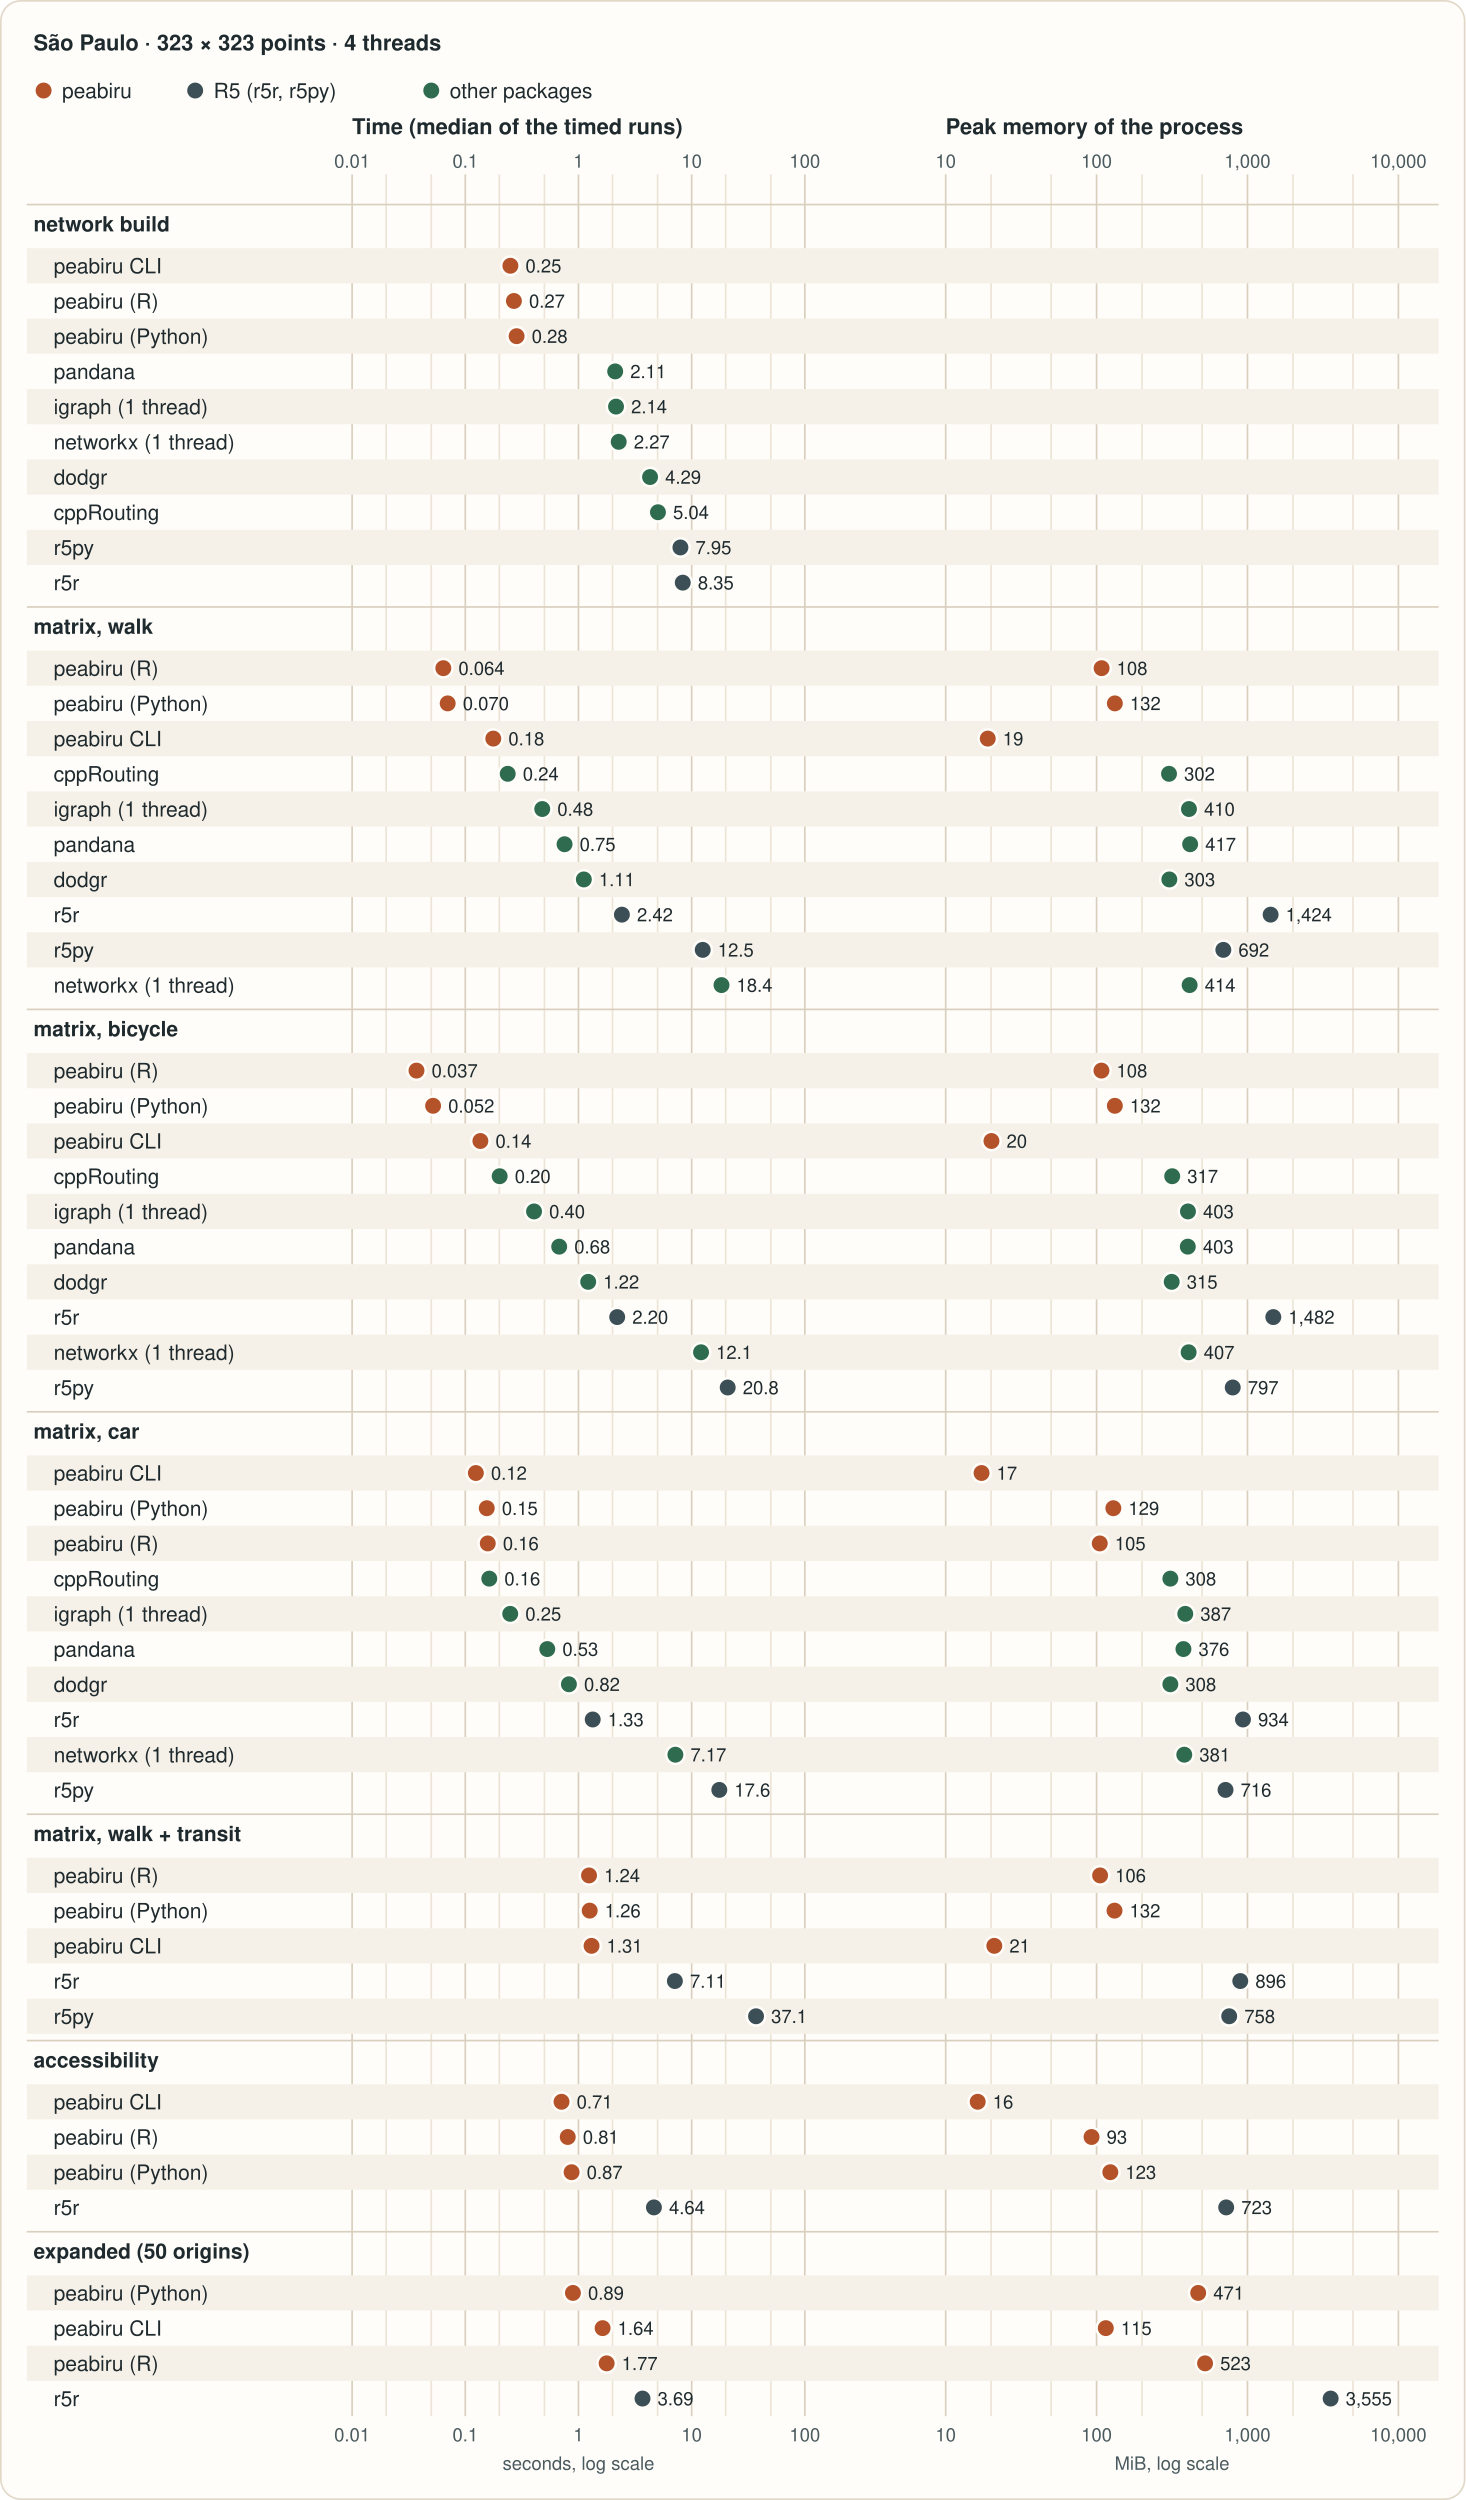
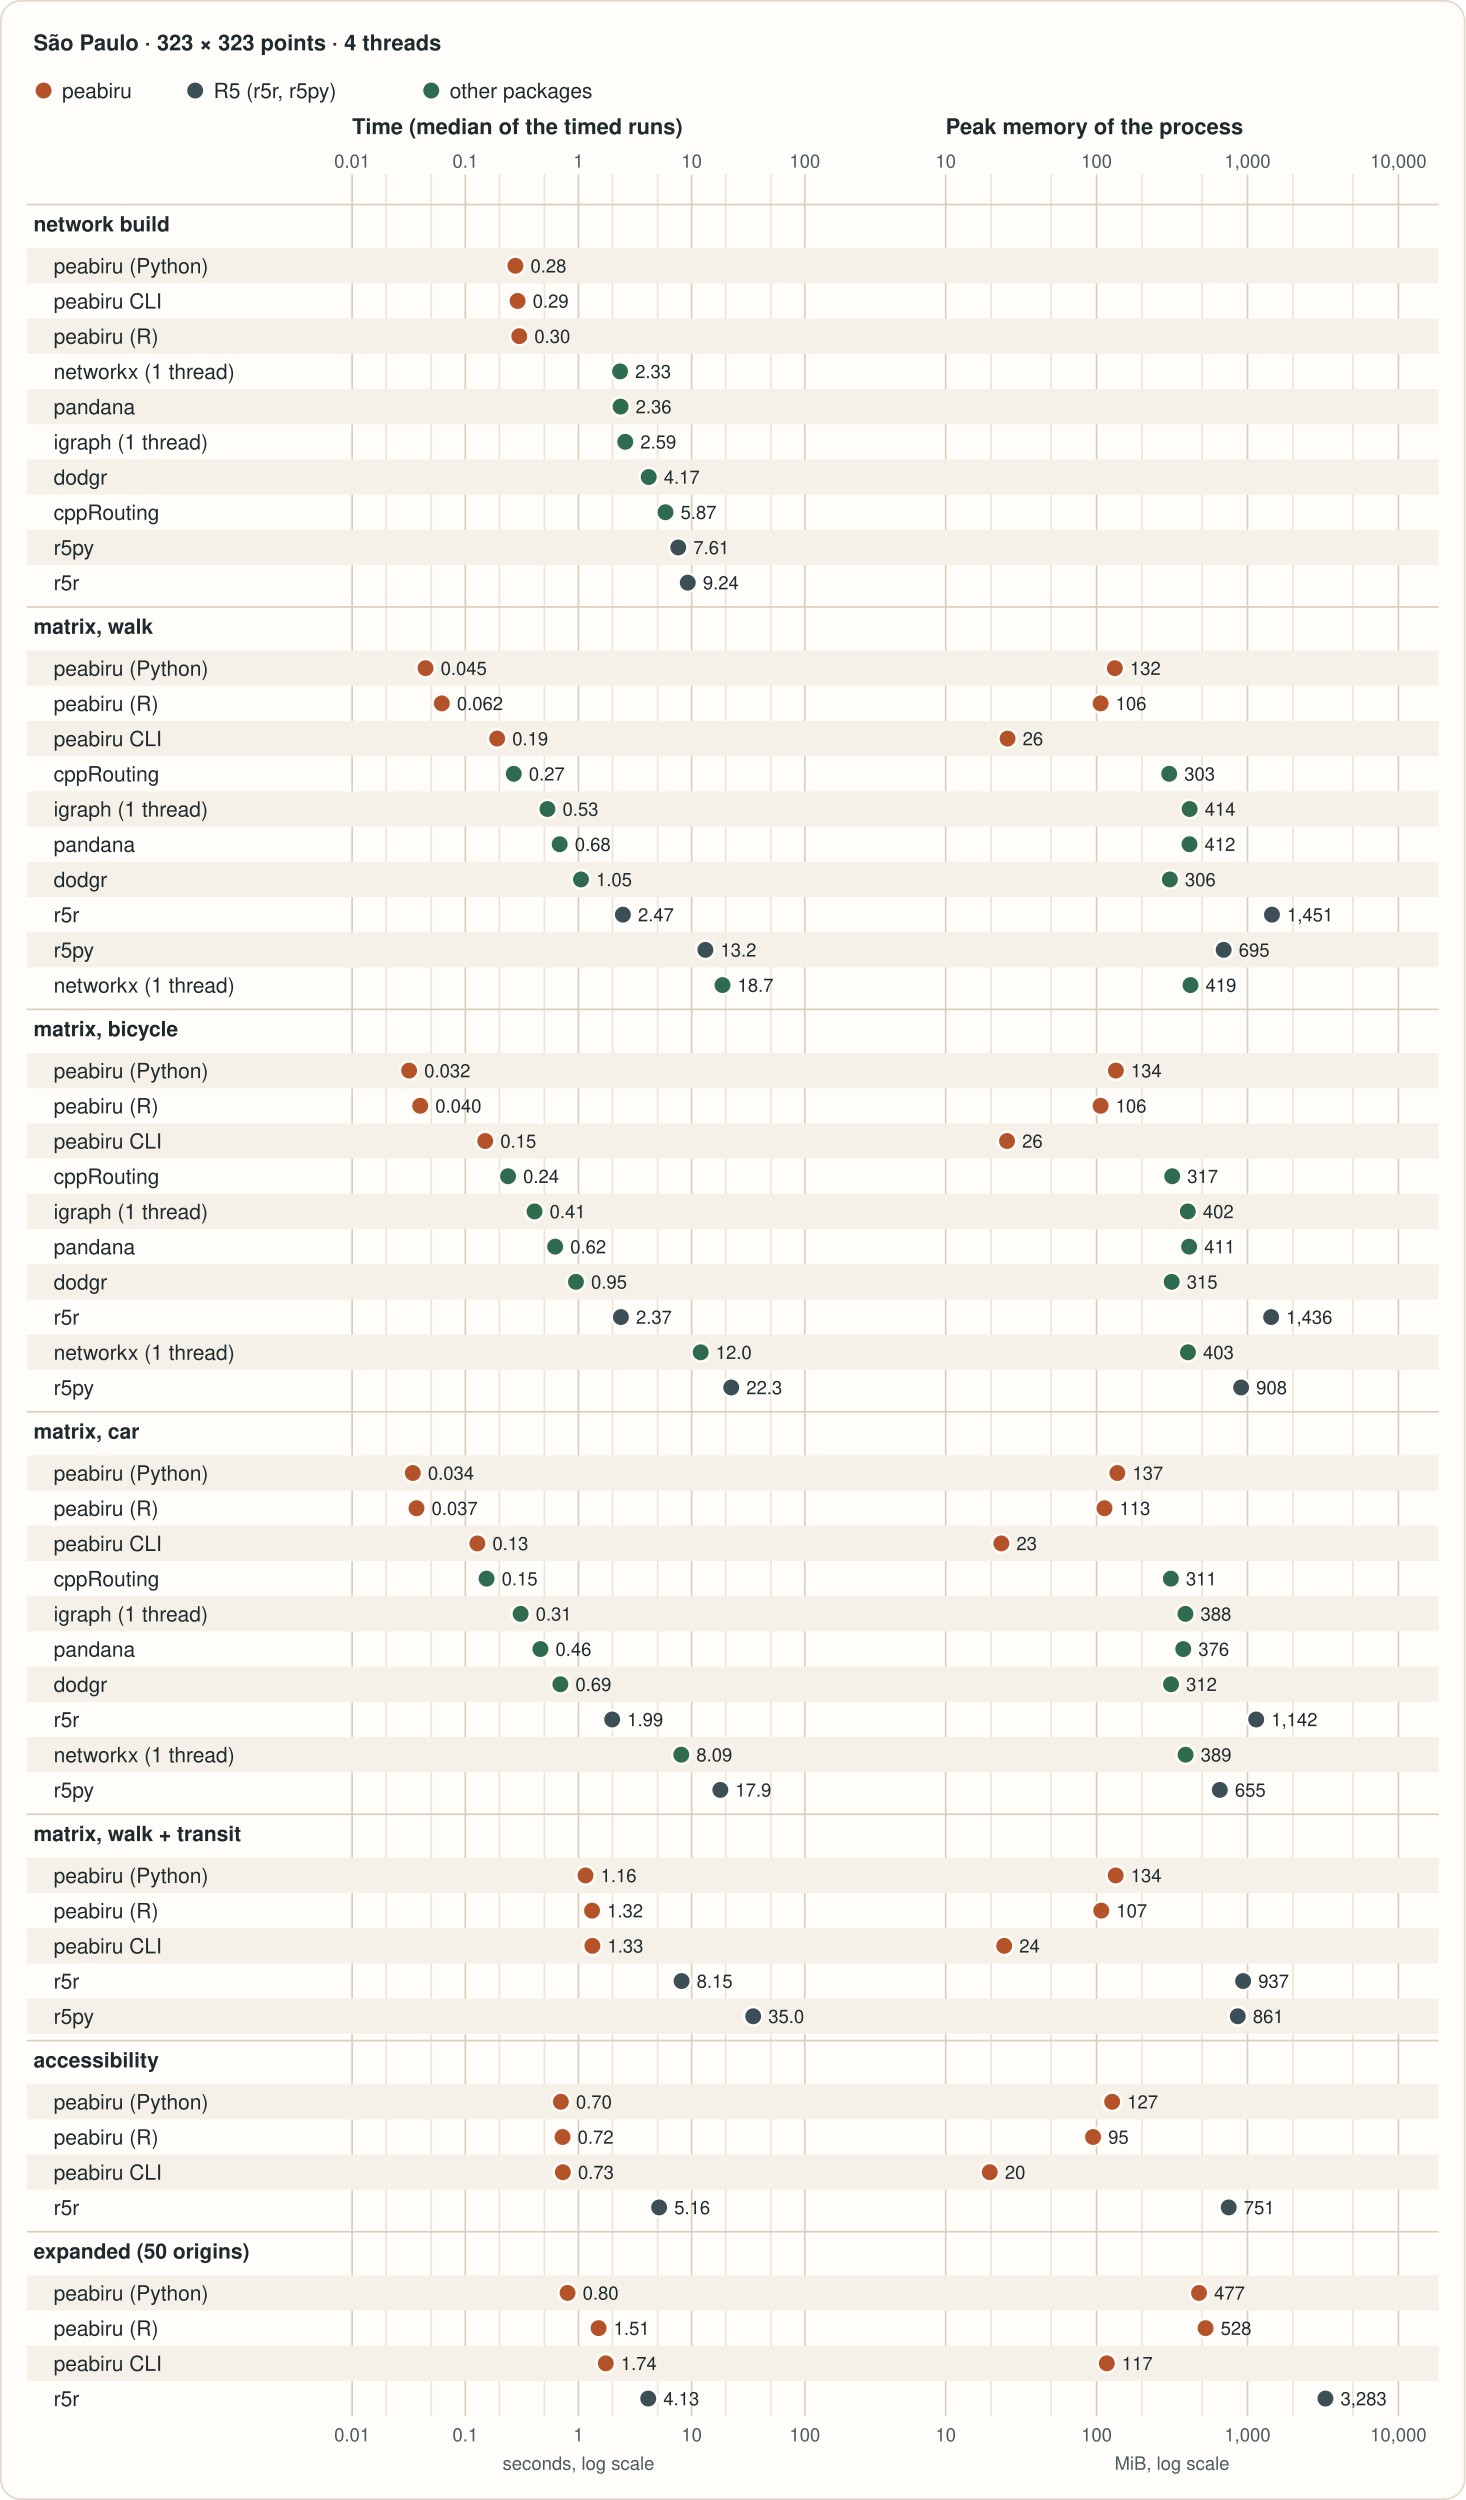
<svg xmlns="http://www.w3.org/2000/svg" viewBox="0 0 874 1491" width="874" height="1491" role="img" aria-labelledby="title desc">
  <style>
    .panel { fill: #fffdf9; stroke: #e1d8c8; }
    .t { font-family: 'Helvetica Neue', Helvetica, Arial, sans-serif; font-size: 13px; fill: #1f2a2e; }
    .s { font-size: 12.5px; }
    .xs { font-size: 11px; fill: #4a5a5f; }
    .v { fill: #1f2a2e; font-variant-numeric: tabular-nums; }
    .h { font-weight: 700; }
    .band { fill: #f6f1e8; }
    .sep { stroke: #d9cfbe; stroke-width: 1; }
    .grid { stroke: #d9cfbe; stroke-width: 1; }
    .grid2 { stroke: #ece4d6; stroke-width: 1; }
    circle { stroke: #fffdf9; stroke-width: 1.5; }
    .f-peabiru { fill: #b4532a; }
    .f-r5 { fill: #3d4f56; }
    .f-other { fill: #2f6b4f; }
    @media (prefers-color-scheme: dark) {
      .panel { fill: #1d2427; stroke: #34403f; }
      .t { fill: #ece6da; }
      .xs { fill: #a9b4b6; }
      .v { fill: #ece6da; }
      .band { fill: #222a2d; }
      .sep, .grid { stroke: #3e4a4c; }
      .grid2 { stroke: #2c3538; }
      circle { stroke: #1d2427; }
      .f-peabiru { fill: #e98a5c; }
      .f-r5 { fill: #c6d0d2; }
      .f-other { fill: #6fbf95; }
    }
  </style>
  <rect class="panel" x="0.5" y="0.5" width="873" height="1490" rx="12" />
  <text class="t h" x="20" y="30">São Paulo · 323 × 323 points · 4 threads</text>
  <circle class="f-peabiru" cx="26" cy="54" r="5.5" />
  <text class="t s" x="37" y="58.5">peabiru</text>
  <circle class="f-r5" cx="116.4" cy="54" r="5.5" />
  <text class="t s" x="127.4" y="58.5">R5 (r5r, r5py)</text>
  <circle class="f-other" cx="257.2" cy="54" r="5.5" />
  <text class="t s" x="268.2" y="58.5">other packages</text>
  <text class="t h" x="210" y="80">Time (median of the timed runs)</text>
  <line class="grid" x1="210.0" y1="104" x2="210.0" y2="1441" />
  <text class="t xs" x="210.0" y="100" text-anchor="middle">0.01</text>
  <text class="t xs" x="210.0" y="1456" text-anchor="middle">0.01</text>
  <line class="grid2" x1="230.3" y1="104" x2="230.3" y2="1441" />
  <line class="grid2" x1="257.2" y1="104" x2="257.2" y2="1441" />
  <line class="grid" x1="277.5" y1="104" x2="277.5" y2="1441" />
  <text class="t xs" x="277.5" y="100" text-anchor="middle">0.1</text>
  <text class="t xs" x="277.5" y="1456" text-anchor="middle">0.1</text>
  <line class="grid2" x1="297.8" y1="104" x2="297.8" y2="1441" />
  <line class="grid2" x1="324.7" y1="104" x2="324.7" y2="1441" />
  <line class="grid" x1="345.0" y1="104" x2="345.0" y2="1441" />
  <text class="t xs" x="345.0" y="100" text-anchor="middle">1</text>
  <text class="t xs" x="345.0" y="1456" text-anchor="middle">1</text>
  <line class="grid2" x1="365.3" y1="104" x2="365.3" y2="1441" />
  <line class="grid2" x1="392.2" y1="104" x2="392.2" y2="1441" />
  <line class="grid" x1="412.5" y1="104" x2="412.5" y2="1441" />
  <text class="t xs" x="412.5" y="100" text-anchor="middle">10</text>
  <text class="t xs" x="412.5" y="1456" text-anchor="middle">10</text>
  <line class="grid2" x1="432.8" y1="104" x2="432.8" y2="1441" />
  <line class="grid2" x1="459.7" y1="104" x2="459.7" y2="1441" />
  <line class="grid" x1="480.0" y1="104" x2="480.0" y2="1441" />
  <text class="t xs" x="480.0" y="100" text-anchor="middle">100</text>
  <text class="t xs" x="480.0" y="1456" text-anchor="middle">100</text>
  <text class="t xs" x="345.0" y="1473" text-anchor="middle">seconds, log scale</text>
  <text class="t h" x="564" y="80">Peak memory of the process</text>
  <line class="grid" x1="564.0" y1="104" x2="564.0" y2="1441" />
  <text class="t xs" x="564.0" y="100" text-anchor="middle">10</text>
  <text class="t xs" x="564.0" y="1456" text-anchor="middle">10</text>
  <line class="grid2" x1="591.1" y1="104" x2="591.1" y2="1441" />
  <line class="grid2" x1="626.9" y1="104" x2="626.9" y2="1441" />
  <line class="grid" x1="654.0" y1="104" x2="654.0" y2="1441" />
  <text class="t xs" x="654.0" y="100" text-anchor="middle">100</text>
  <text class="t xs" x="654.0" y="1456" text-anchor="middle">100</text>
  <line class="grid2" x1="681.1" y1="104" x2="681.1" y2="1441" />
  <line class="grid2" x1="716.9" y1="104" x2="716.9" y2="1441" />
  <line class="grid" x1="744.0" y1="104" x2="744.0" y2="1441" />
  <text class="t xs" x="744.0" y="100" text-anchor="middle">1,000</text>
  <text class="t xs" x="744.0" y="1456" text-anchor="middle">1,000</text>
  <line class="grid2" x1="771.1" y1="104" x2="771.1" y2="1441" />
  <line class="grid2" x1="806.9" y1="104" x2="806.9" y2="1441" />
  <line class="grid" x1="834.0" y1="104" x2="834.0" y2="1441" />
  <text class="t xs" x="834.0" y="100" text-anchor="middle">10,000</text>
  <text class="t xs" x="834.0" y="1456" text-anchor="middle">10,000</text>
  <text class="t xs" x="699.0" y="1473" text-anchor="middle">MiB, log scale</text>
  <text class="t h s" x="20" y="138">network build</text>
  <line class="sep" x1="16" y1="122" x2="858" y2="122" />
  <rect class="band" x="16" y="148" width="842" height="21" />
-   <text class="t s" x="32" y="163.0">peabiru CLI</text>
-   <circle class="f-peabiru" cx="304.4" cy="158.5" r="5.5" />
-   <text class="t xs v" x="313.4" y="162.5" text-anchor="start">0.25</text>
-   <text class="t s" x="32" y="184.0">peabiru (R)</text>
-   <circle class="f-peabiru" cx="306.5" cy="179.5" r="5.5" />
-   <text class="t xs v" x="315.5" y="183.5" text-anchor="start">0.27</text>
+   <text class="t s" x="32" y="163.0">peabiru (Python)</text>
+   <circle class="f-peabiru" cx="307.4" cy="158.5" r="5.5" />
+   <text class="t xs v" x="316.4" y="162.5" text-anchor="start">0.28</text>
+   <text class="t s" x="32" y="184.0">peabiru CLI</text>
+   <circle class="f-peabiru" cx="308.7" cy="179.5" r="5.5" />
+   <text class="t xs v" x="317.7" y="183.5" text-anchor="start">0.29</text>
  <rect class="band" x="16" y="190" width="842" height="21" />
-   <text class="t s" x="32" y="205.0">peabiru (Python)</text>
-   <circle class="f-peabiru" cx="308.1" cy="200.5" r="5.5" />
-   <text class="t xs v" x="317.1" y="204.5" text-anchor="start">0.28</text>
-   <text class="t s" x="32" y="226.0">pandana</text>
-   <circle class="f-other" cx="366.9" cy="221.5" r="5.5" />
-   <text class="t xs v" x="375.9" y="225.5" text-anchor="start">2.11</text>
+   <text class="t s" x="32" y="205.0">peabiru (R)</text>
+   <circle class="f-peabiru" cx="309.7" cy="200.5" r="5.5" />
+   <text class="t xs v" x="318.7" y="204.5" text-anchor="start">0.30</text>
+   <text class="t s" x="32" y="226.0">networkx (1 thread)</text>
+   <circle class="f-other" cx="369.8" cy="221.5" r="5.5" />
+   <text class="t xs v" x="378.8" y="225.5" text-anchor="start">2.33</text>
  <rect class="band" x="16" y="232" width="842" height="21" />
-   <text class="t s" x="32" y="247.0">igraph (1 thread)</text>
-   <circle class="f-other" cx="367.4" cy="242.5" r="5.5" />
-   <text class="t xs v" x="376.4" y="246.5" text-anchor="start">2.14</text>
-   <text class="t s" x="32" y="268.0">networkx (1 thread)</text>
-   <circle class="f-other" cx="369.0" cy="263.5" r="5.5" />
-   <text class="t xs v" x="378.0" y="267.5" text-anchor="start">2.27</text>
+   <text class="t s" x="32" y="247.0">pandana</text>
+   <circle class="f-other" cx="370.1" cy="242.5" r="5.5" />
+   <text class="t xs v" x="379.1" y="246.5" text-anchor="start">2.36</text>
+   <text class="t s" x="32" y="268.0">igraph (1 thread)</text>
+   <circle class="f-other" cx="372.9" cy="263.5" r="5.5" />
+   <text class="t xs v" x="381.9" y="267.5" text-anchor="start">2.59</text>
  <rect class="band" x="16" y="274" width="842" height="21" />
  <text class="t s" x="32" y="289.0">dodgr</text>
-   <circle class="f-other" cx="387.7" cy="284.5" r="5.5" />
-   <text class="t xs v" x="396.7" y="288.5" text-anchor="start">4.29</text>
+   <circle class="f-other" cx="386.9" cy="284.5" r="5.5" />
+   <text class="t xs v" x="395.9" y="288.5" text-anchor="start">4.17</text>
  <text class="t s" x="32" y="310.0">cppRouting</text>
-   <circle class="f-other" cx="392.4" cy="305.5" r="5.5" />
-   <text class="t xs v" x="401.4" y="309.5" text-anchor="start">5.04</text>
+   <circle class="f-other" cx="396.9" cy="305.5" r="5.5" />
+   <text class="t xs v" x="405.9" y="309.5" text-anchor="start">5.87</text>
  <rect class="band" x="16" y="316" width="842" height="21" />
  <text class="t s" x="32" y="331.0">r5py</text>
-   <circle class="f-r5" cx="405.8" cy="326.5" r="5.5" />
-   <text class="t xs v" x="414.8" y="330.5" text-anchor="start">7.95</text>
+   <circle class="f-r5" cx="404.5" cy="326.5" r="5.5" />
+   <text class="t xs v" x="413.5" y="330.5" text-anchor="start">7.61</text>
  <text class="t s" x="32" y="352.0">r5r</text>
-   <circle class="f-r5" cx="407.2" cy="347.5" r="5.5" />
-   <text class="t xs v" x="416.2" y="351.5" text-anchor="start">8.35</text>
+   <circle class="f-r5" cx="410.2" cy="347.5" r="5.5" />
+   <text class="t xs v" x="419.2" y="351.5" text-anchor="start">9.24</text>
  <text class="t h s" x="20" y="378">matrix, walk</text>
  <line class="sep" x1="16" y1="362" x2="858" y2="362" />
  <rect class="band" x="16" y="388" width="842" height="21" />
-   <text class="t s" x="32" y="403.0">peabiru (R)</text>
-   <circle class="f-peabiru" cx="264.4" cy="398.5" r="5.5" />
-   <text class="t xs v" x="273.4" y="402.5" text-anchor="start">0.064</text>
-   <circle class="f-peabiru" cx="657.0" cy="398.5" r="5.5" />
-   <text class="t xs v" x="666.0" y="402.5" text-anchor="start">108</text>
-   <text class="t s" x="32" y="424.0">peabiru (Python)</text>
-   <circle class="f-peabiru" cx="267.0" cy="419.5" r="5.5" />
-   <text class="t xs v" x="276.0" y="423.5" text-anchor="start">0.070</text>
-   <circle class="f-peabiru" cx="664.9" cy="419.5" r="5.5" />
-   <text class="t xs v" x="673.9" y="423.5" text-anchor="start">132</text>
+   <text class="t s" x="32" y="403.0">peabiru (Python)</text>
+   <circle class="f-peabiru" cx="253.8" cy="398.5" r="5.5" />
+   <text class="t xs v" x="262.8" y="402.5" text-anchor="start">0.045</text>
+   <circle class="f-peabiru" cx="664.9" cy="398.5" r="5.5" />
+   <text class="t xs v" x="673.9" y="402.5" text-anchor="start">132</text>
+   <text class="t s" x="32" y="424.0">peabiru (R)</text>
+   <circle class="f-peabiru" cx="263.5" cy="419.5" r="5.5" />
+   <text class="t xs v" x="272.5" y="423.5" text-anchor="start">0.062</text>
+   <circle class="f-peabiru" cx="656.4" cy="419.5" r="5.5" />
+   <text class="t xs v" x="665.4" y="423.5" text-anchor="start">106</text>
  <rect class="band" x="16" y="430" width="842" height="21" />
  <text class="t s" x="32" y="445.0">peabiru CLI</text>
-   <circle class="f-peabiru" cx="294.2" cy="440.5" r="5.5" />
-   <text class="t xs v" x="303.2" y="444.5" text-anchor="start">0.18</text>
-   <circle class="f-peabiru" cx="589.1" cy="440.5" r="5.5" />
-   <text class="t xs v" x="598.1" y="444.5" text-anchor="start">19</text>
+   <circle class="f-peabiru" cx="296.5" cy="440.5" r="5.5" />
+   <text class="t xs v" x="305.5" y="444.5" text-anchor="start">0.19</text>
+   <circle class="f-peabiru" cx="600.9" cy="440.5" r="5.5" />
+   <text class="t xs v" x="609.9" y="444.5" text-anchor="start">26</text>
  <text class="t s" x="32" y="466.0">cppRouting</text>
-   <circle class="f-other" cx="302.8" cy="461.5" r="5.5" />
-   <text class="t xs v" x="311.8" y="465.5" text-anchor="start">0.24</text>
-   <circle class="f-other" cx="697.2" cy="461.5" r="5.5" />
-   <text class="t xs v" x="706.2" y="465.5" text-anchor="start">302</text>
+   <circle class="f-other" cx="306.4" cy="461.5" r="5.5" />
+   <text class="t xs v" x="315.4" y="465.5" text-anchor="start">0.27</text>
+   <circle class="f-other" cx="697.3" cy="461.5" r="5.5" />
+   <text class="t xs v" x="706.3" y="465.5" text-anchor="start">303</text>
  <rect class="band" x="16" y="472" width="842" height="21" />
  <text class="t s" x="32" y="487.0">igraph (1 thread)</text>
-   <circle class="f-other" cx="323.4" cy="482.5" r="5.5" />
-   <text class="t xs v" x="332.4" y="486.5" text-anchor="start">0.48</text>
-   <circle class="f-other" cx="709.1" cy="482.5" r="5.5" />
-   <text class="t xs v" x="718.1" y="486.5" text-anchor="start">410</text>
+   <circle class="f-other" cx="326.5" cy="482.5" r="5.5" />
+   <text class="t xs v" x="335.5" y="486.5" text-anchor="start">0.53</text>
+   <circle class="f-other" cx="709.5" cy="482.5" r="5.5" />
+   <text class="t xs v" x="718.5" y="486.5" text-anchor="start">414</text>
  <text class="t s" x="32" y="508.0">pandana</text>
-   <circle class="f-other" cx="336.7" cy="503.5" r="5.5" />
-   <text class="t xs v" x="345.7" y="507.5" text-anchor="start">0.75</text>
-   <circle class="f-other" cx="709.8" cy="503.5" r="5.5" />
-   <text class="t xs v" x="718.8" y="507.5" text-anchor="start">417</text>
+   <circle class="f-other" cx="333.8" cy="503.5" r="5.5" />
+   <text class="t xs v" x="342.8" y="507.5" text-anchor="start">0.68</text>
+   <circle class="f-other" cx="709.4" cy="503.5" r="5.5" />
+   <text class="t xs v" x="718.4" y="507.5" text-anchor="start">412</text>
  <rect class="band" x="16" y="514" width="842" height="21" />
  <text class="t s" x="32" y="529.0">dodgr</text>
-   <circle class="f-other" cx="348.2" cy="524.5" r="5.5" />
-   <text class="t xs v" x="357.2" y="528.5" text-anchor="start">1.11</text>
-   <circle class="f-other" cx="697.4" cy="524.5" r="5.5" />
-   <text class="t xs v" x="706.4" y="528.5" text-anchor="start">303</text>
+   <circle class="f-other" cx="346.5" cy="524.5" r="5.5" />
+   <text class="t xs v" x="355.5" y="528.5" text-anchor="start">1.05</text>
+   <circle class="f-other" cx="697.7" cy="524.5" r="5.5" />
+   <text class="t xs v" x="706.7" y="528.5" text-anchor="start">306</text>
  <text class="t s" x="32" y="550.0">r5r</text>
-   <circle class="f-r5" cx="370.9" cy="545.5" r="5.5" />
-   <text class="t xs v" x="379.9" y="549.5" text-anchor="start">2.42</text>
-   <circle class="f-r5" cx="757.8" cy="545.5" r="5.5" />
-   <text class="t xs v" x="766.8" y="549.5" text-anchor="start">1,424</text>
+   <circle class="f-r5" cx="371.5" cy="545.5" r="5.5" />
+   <text class="t xs v" x="380.5" y="549.5" text-anchor="start">2.47</text>
+   <circle class="f-r5" cx="758.6" cy="545.5" r="5.5" />
+   <text class="t xs v" x="767.6" y="549.5" text-anchor="start">1,451</text>
  <rect class="band" x="16" y="556" width="842" height="21" />
  <text class="t s" x="32" y="571.0">r5py</text>
-   <circle class="f-r5" cx="419.1" cy="566.5" r="5.5" />
-   <text class="t xs v" x="428.1" y="570.5" text-anchor="start">12.5</text>
-   <circle class="f-r5" cx="729.6" cy="566.5" r="5.5" />
-   <text class="t xs v" x="738.6" y="570.5" text-anchor="start">692</text>
+   <circle class="f-r5" cx="420.7" cy="566.5" r="5.5" />
+   <text class="t xs v" x="429.7" y="570.5" text-anchor="start">13.2</text>
+   <circle class="f-r5" cx="729.8" cy="566.5" r="5.5" />
+   <text class="t xs v" x="738.8" y="570.5" text-anchor="start">695</text>
  <text class="t s" x="32" y="592.0">networkx (1 thread)</text>
-   <circle class="f-other" cx="430.3" cy="587.5" r="5.5" />
-   <text class="t xs v" x="439.3" y="591.5" text-anchor="start">18.4</text>
-   <circle class="f-other" cx="709.5" cy="587.5" r="5.5" />
-   <text class="t xs v" x="718.5" y="591.5" text-anchor="start">414</text>
+   <circle class="f-other" cx="430.9" cy="587.5" r="5.5" />
+   <text class="t xs v" x="439.9" y="591.5" text-anchor="start">18.7</text>
+   <circle class="f-other" cx="710.0" cy="587.5" r="5.5" />
+   <text class="t xs v" x="719.0" y="591.5" text-anchor="start">419</text>
  <text class="t h s" x="20" y="618">matrix, bicycle</text>
  <line class="sep" x1="16" y1="602" x2="858" y2="602" />
  <rect class="band" x="16" y="628" width="842" height="21" />
-   <text class="t s" x="32" y="643.0">peabiru (R)</text>
-   <circle class="f-peabiru" cx="248.4" cy="638.5" r="5.5" />
-   <text class="t xs v" x="257.4" y="642.5" text-anchor="start">0.037</text>
-   <circle class="f-peabiru" cx="656.9" cy="638.5" r="5.5" />
-   <text class="t xs v" x="665.9" y="642.5" text-anchor="start">108</text>
-   <text class="t s" x="32" y="664.0">peabiru (Python)</text>
-   <circle class="f-peabiru" cx="258.3" cy="659.5" r="5.5" />
-   <text class="t xs v" x="267.3" y="663.5" text-anchor="start">0.052</text>
-   <circle class="f-peabiru" cx="664.9" cy="659.5" r="5.5" />
-   <text class="t xs v" x="673.9" y="663.5" text-anchor="start">132</text>
+   <text class="t s" x="32" y="643.0">peabiru (Python)</text>
+   <circle class="f-peabiru" cx="244.0" cy="638.5" r="5.5" />
+   <text class="t xs v" x="253.0" y="642.5" text-anchor="start">0.032</text>
+   <circle class="f-peabiru" cx="665.5" cy="638.5" r="5.5" />
+   <text class="t xs v" x="674.5" y="642.5" text-anchor="start">134</text>
+   <text class="t s" x="32" y="664.0">peabiru (R)</text>
+   <circle class="f-peabiru" cx="250.6" cy="659.5" r="5.5" />
+   <text class="t xs v" x="259.6" y="663.5" text-anchor="start">0.040</text>
+   <circle class="f-peabiru" cx="656.4" cy="659.5" r="5.5" />
+   <text class="t xs v" x="665.4" y="663.5" text-anchor="start">106</text>
  <rect class="band" x="16" y="670" width="842" height="21" />
  <text class="t s" x="32" y="685.0">peabiru CLI</text>
-   <circle class="f-peabiru" cx="286.5" cy="680.5" r="5.5" />
-   <text class="t xs v" x="295.5" y="684.5" text-anchor="start">0.14</text>
-   <circle class="f-peabiru" cx="591.3" cy="680.5" r="5.5" />
-   <text class="t xs v" x="600.3" y="684.5" text-anchor="start">20</text>
+   <circle class="f-peabiru" cx="289.4" cy="680.5" r="5.5" />
+   <text class="t xs v" x="298.4" y="684.5" text-anchor="start">0.15</text>
+   <circle class="f-peabiru" cx="600.6" cy="680.5" r="5.5" />
+   <text class="t xs v" x="609.6" y="684.5" text-anchor="start">26</text>
  <text class="t s" x="32" y="706.0">cppRouting</text>
-   <circle class="f-other" cx="298.0" cy="701.5" r="5.5" />
-   <text class="t xs v" x="307.0" y="705.5" text-anchor="start">0.20</text>
+   <circle class="f-other" cx="303.0" cy="701.5" r="5.5" />
+   <text class="t xs v" x="312.0" y="705.5" text-anchor="start">0.24</text>
  <circle class="f-other" cx="699.1" cy="701.5" r="5.5" />
  <text class="t xs v" x="708.1" y="705.5" text-anchor="start">317</text>
  <rect class="band" x="16" y="712" width="842" height="21" />
  <text class="t s" x="32" y="727.0">igraph (1 thread)</text>
-   <circle class="f-other" cx="318.5" cy="722.5" r="5.5" />
-   <text class="t xs v" x="327.5" y="726.5" text-anchor="start">0.40</text>
-   <circle class="f-other" cx="708.5" cy="722.5" r="5.5" />
-   <text class="t xs v" x="717.5" y="726.5" text-anchor="start">403</text>
+   <circle class="f-other" cx="318.8" cy="722.5" r="5.5" />
+   <text class="t xs v" x="327.8" y="726.5" text-anchor="start">0.41</text>
+   <circle class="f-other" cx="708.4" cy="722.5" r="5.5" />
+   <text class="t xs v" x="717.4" y="726.5" text-anchor="start">402</text>
  <text class="t s" x="32" y="748.0">pandana</text>
-   <circle class="f-other" cx="333.5" cy="743.5" r="5.5" />
-   <text class="t xs v" x="342.5" y="747.5" text-anchor="start">0.68</text>
-   <circle class="f-other" cx="708.4" cy="743.5" r="5.5" />
-   <text class="t xs v" x="717.4" y="747.5" text-anchor="start">403</text>
+   <circle class="f-other" cx="331.1" cy="743.5" r="5.5" />
+   <text class="t xs v" x="340.1" y="747.5" text-anchor="start">0.62</text>
+   <circle class="f-other" cx="709.2" cy="743.5" r="5.5" />
+   <text class="t xs v" x="718.2" y="747.5" text-anchor="start">411</text>
  <rect class="band" x="16" y="754" width="842" height="21" />
  <text class="t s" x="32" y="769.0">dodgr</text>
-   <circle class="f-other" cx="350.8" cy="764.5" r="5.5" />
-   <text class="t xs v" x="359.8" y="768.5" text-anchor="start">1.22</text>
+   <circle class="f-other" cx="343.5" cy="764.5" r="5.5" />
+   <text class="t xs v" x="352.5" y="768.5" text-anchor="start">0.95</text>
  <circle class="f-other" cx="698.8" cy="764.5" r="5.5" />
  <text class="t xs v" x="707.8" y="768.5" text-anchor="start">315</text>
  <text class="t s" x="32" y="790.0">r5r</text>
-   <circle class="f-r5" cx="368.1" cy="785.5" r="5.5" />
-   <text class="t xs v" x="377.1" y="789.5" text-anchor="start">2.20</text>
-   <circle class="f-r5" cx="759.4" cy="785.5" r="5.5" />
-   <text class="t xs v" x="768.4" y="789.5" text-anchor="start">1,482</text>
+   <circle class="f-r5" cx="370.3" cy="785.5" r="5.5" />
+   <text class="t xs v" x="379.3" y="789.5" text-anchor="start">2.37</text>
+   <circle class="f-r5" cx="758.1" cy="785.5" r="5.5" />
+   <text class="t xs v" x="767.1" y="789.5" text-anchor="start">1,436</text>
  <rect class="band" x="16" y="796" width="842" height="21" />
  <text class="t s" x="32" y="811.0">networkx (1 thread)</text>
-   <circle class="f-other" cx="418.1" cy="806.5" r="5.5" />
-   <text class="t xs v" x="427.1" y="810.5" text-anchor="start">12.1</text>
-   <circle class="f-other" cx="708.9" cy="806.5" r="5.5" />
-   <text class="t xs v" x="717.9" y="810.5" text-anchor="start">407</text>
+   <circle class="f-other" cx="417.9" cy="806.5" r="5.5" />
+   <text class="t xs v" x="426.9" y="810.5" text-anchor="start">12.0</text>
+   <circle class="f-other" cx="708.5" cy="806.5" r="5.5" />
+   <text class="t xs v" x="717.5" y="810.5" text-anchor="start">403</text>
  <text class="t s" x="32" y="832.0">r5py</text>
-   <circle class="f-r5" cx="434.0" cy="827.5" r="5.5" />
-   <text class="t xs v" x="443.0" y="831.5" text-anchor="start">20.8</text>
-   <circle class="f-r5" cx="735.2" cy="827.5" r="5.5" />
-   <text class="t xs v" x="744.2" y="831.5" text-anchor="start">797</text>
+   <circle class="f-r5" cx="436.1" cy="827.5" r="5.5" />
+   <text class="t xs v" x="445.1" y="831.5" text-anchor="start">22.3</text>
+   <circle class="f-r5" cx="740.2" cy="827.5" r="5.5" />
+   <text class="t xs v" x="749.2" y="831.5" text-anchor="start">908</text>
  <text class="t h s" x="20" y="858">matrix, car</text>
  <line class="sep" x1="16" y1="842" x2="858" y2="842" />
  <rect class="band" x="16" y="868" width="842" height="21" />
-   <text class="t s" x="32" y="883.0">peabiru CLI</text>
-   <circle class="f-peabiru" cx="283.8" cy="878.5" r="5.5" />
-   <text class="t xs v" x="292.8" y="882.5" text-anchor="start">0.12</text>
-   <circle class="f-peabiru" cx="585.4" cy="878.5" r="5.5" />
-   <text class="t xs v" x="594.4" y="882.5" text-anchor="start">17</text>
-   <text class="t s" x="32" y="904.0">peabiru (Python)</text>
-   <circle class="f-peabiru" cx="290.3" cy="899.5" r="5.5" />
-   <text class="t xs v" x="299.3" y="903.5" text-anchor="start">0.15</text>
-   <circle class="f-peabiru" cx="664.0" cy="899.5" r="5.5" />
-   <text class="t xs v" x="673.0" y="903.5" text-anchor="start">129</text>
+   <text class="t s" x="32" y="883.0">peabiru (Python)</text>
+   <circle class="f-peabiru" cx="246.2" cy="878.5" r="5.5" />
+   <text class="t xs v" x="255.2" y="882.5" text-anchor="start">0.034</text>
+   <circle class="f-peabiru" cx="666.4" cy="878.5" r="5.5" />
+   <text class="t xs v" x="675.4" y="882.5" text-anchor="start">137</text>
+   <text class="t s" x="32" y="904.0">peabiru (R)</text>
+   <circle class="f-peabiru" cx="248.4" cy="899.5" r="5.5" />
+   <text class="t xs v" x="257.4" y="903.5" text-anchor="start">0.037</text>
+   <circle class="f-peabiru" cx="658.7" cy="899.5" r="5.5" />
+   <text class="t xs v" x="667.7" y="903.5" text-anchor="start">113</text>
  <rect class="band" x="16" y="910" width="842" height="21" />
-   <text class="t s" x="32" y="925.0">peabiru (R)</text>
-   <circle class="f-peabiru" cx="290.9" cy="920.5" r="5.5" />
-   <text class="t xs v" x="299.9" y="924.5" text-anchor="start">0.16</text>
-   <circle class="f-peabiru" cx="655.9" cy="920.5" r="5.5" />
-   <text class="t xs v" x="664.9" y="924.5" text-anchor="start">105</text>
+   <text class="t s" x="32" y="925.0">peabiru CLI</text>
+   <circle class="f-peabiru" cx="284.7" cy="920.5" r="5.5" />
+   <text class="t xs v" x="293.7" y="924.5" text-anchor="start">0.13</text>
+   <circle class="f-peabiru" cx="597.2" cy="920.5" r="5.5" />
+   <text class="t xs v" x="606.2" y="924.5" text-anchor="start">23</text>
  <text class="t s" x="32" y="946.0">cppRouting</text>
-   <circle class="f-other" cx="291.8" cy="941.5" r="5.5" />
-   <text class="t xs v" x="300.8" y="945.5" text-anchor="start">0.16</text>
-   <circle class="f-other" cx="698.0" cy="941.5" r="5.5" />
-   <text class="t xs v" x="707.0" y="945.5" text-anchor="start">308</text>
+   <circle class="f-other" cx="290.2" cy="941.5" r="5.5" />
+   <text class="t xs v" x="299.2" y="945.5" text-anchor="start">0.15</text>
+   <circle class="f-other" cx="698.3" cy="941.5" r="5.5" />
+   <text class="t xs v" x="707.3" y="945.5" text-anchor="start">311</text>
  <rect class="band" x="16" y="952" width="842" height="21" />
  <text class="t s" x="32" y="967.0">igraph (1 thread)</text>
-   <circle class="f-other" cx="304.3" cy="962.5" r="5.5" />
-   <text class="t xs v" x="313.3" y="966.5" text-anchor="start">0.25</text>
-   <circle class="f-other" cx="706.9" cy="962.5" r="5.5" />
-   <text class="t xs v" x="715.9" y="966.5" text-anchor="start">387</text>
+   <circle class="f-other" cx="310.5" cy="962.5" r="5.5" />
+   <text class="t xs v" x="319.5" y="966.5" text-anchor="start">0.31</text>
+   <circle class="f-other" cx="707.0" cy="962.5" r="5.5" />
+   <text class="t xs v" x="716.0" y="966.5" text-anchor="start">388</text>
  <text class="t s" x="32" y="988.0">pandana</text>
-   <circle class="f-other" cx="326.4" cy="983.5" r="5.5" />
-   <text class="t xs v" x="335.4" y="987.5" text-anchor="start">0.53</text>
-   <circle class="f-other" cx="705.8" cy="983.5" r="5.5" />
-   <text class="t xs v" x="714.8" y="987.5" text-anchor="start">376</text>
+   <circle class="f-other" cx="322.3" cy="983.5" r="5.5" />
+   <text class="t xs v" x="331.3" y="987.5" text-anchor="start">0.46</text>
+   <circle class="f-other" cx="705.7" cy="983.5" r="5.5" />
+   <text class="t xs v" x="714.7" y="987.5" text-anchor="start">376</text>
  <rect class="band" x="16" y="994" width="842" height="21" />
  <text class="t s" x="32" y="1009.0">dodgr</text>
-   <circle class="f-other" cx="339.3" cy="1004.5" r="5.5" />
-   <text class="t xs v" x="348.3" y="1008.5" text-anchor="start">0.82</text>
-   <circle class="f-other" cx="698.0" cy="1004.5" r="5.5" />
-   <text class="t xs v" x="707.0" y="1008.5" text-anchor="start">308</text>
+   <circle class="f-other" cx="334.2" cy="1004.5" r="5.5" />
+   <text class="t xs v" x="343.2" y="1008.5" text-anchor="start">0.69</text>
+   <circle class="f-other" cx="698.4" cy="1004.5" r="5.5" />
+   <text class="t xs v" x="707.4" y="1008.5" text-anchor="start">312</text>
  <text class="t s" x="32" y="1030.0">r5r</text>
-   <circle class="f-r5" cx="353.5" cy="1025.5" r="5.5" />
-   <text class="t xs v" x="362.5" y="1029.5" text-anchor="start">1.33</text>
-   <circle class="f-r5" cx="741.3" cy="1025.5" r="5.5" />
-   <text class="t xs v" x="750.3" y="1029.5" text-anchor="start">934</text>
+   <circle class="f-r5" cx="365.1" cy="1025.5" r="5.5" />
+   <text class="t xs v" x="374.1" y="1029.5" text-anchor="start">1.99</text>
+   <circle class="f-r5" cx="749.2" cy="1025.5" r="5.5" />
+   <text class="t xs v" x="758.2" y="1029.5" text-anchor="start">1,142</text>
  <rect class="band" x="16" y="1036" width="842" height="21" />
  <text class="t s" x="32" y="1051.0">networkx (1 thread)</text>
-   <circle class="f-other" cx="402.8" cy="1046.5" r="5.5" />
-   <text class="t xs v" x="411.8" y="1050.5" text-anchor="start">7.17</text>
-   <circle class="f-other" cx="706.3" cy="1046.5" r="5.5" />
-   <text class="t xs v" x="715.3" y="1050.5" text-anchor="start">381</text>
+   <circle class="f-other" cx="406.3" cy="1046.5" r="5.5" />
+   <text class="t xs v" x="415.3" y="1050.5" text-anchor="start">8.09</text>
+   <circle class="f-other" cx="707.1" cy="1046.5" r="5.5" />
+   <text class="t xs v" x="716.1" y="1050.5" text-anchor="start">389</text>
  <text class="t s" x="32" y="1072.0">r5py</text>
-   <circle class="f-r5" cx="429.0" cy="1067.5" r="5.5" />
-   <text class="t xs v" x="438.0" y="1071.5" text-anchor="start">17.6</text>
-   <circle class="f-r5" cx="730.9" cy="1067.5" r="5.5" />
-   <text class="t xs v" x="739.9" y="1071.5" text-anchor="start">716</text>
+   <circle class="f-r5" cx="429.6" cy="1067.5" r="5.5" />
+   <text class="t xs v" x="438.6" y="1071.5" text-anchor="start">17.9</text>
+   <circle class="f-r5" cx="727.5" cy="1067.5" r="5.5" />
+   <text class="t xs v" x="736.5" y="1071.5" text-anchor="start">655</text>
  <text class="t h s" x="20" y="1098">matrix, walk + transit</text>
  <line class="sep" x1="16" y1="1082" x2="858" y2="1082" />
  <rect class="band" x="16" y="1108" width="842" height="21" />
-   <text class="t s" x="32" y="1123.0">peabiru (R)</text>
-   <circle class="f-peabiru" cx="351.3" cy="1118.5" r="5.5" />
-   <text class="t xs v" x="360.3" y="1122.5" text-anchor="start">1.24</text>
-   <circle class="f-peabiru" cx="656.1" cy="1118.5" r="5.5" />
-   <text class="t xs v" x="665.1" y="1122.5" text-anchor="start">106</text>
-   <text class="t s" x="32" y="1144.0">peabiru (Python)</text>
-   <circle class="f-peabiru" cx="351.7" cy="1139.5" r="5.5" />
-   <text class="t xs v" x="360.7" y="1143.5" text-anchor="start">1.26</text>
-   <circle class="f-peabiru" cx="664.7" cy="1139.5" r="5.5" />
-   <text class="t xs v" x="673.7" y="1143.5" text-anchor="start">132</text>
+   <text class="t s" x="32" y="1123.0">peabiru (Python)</text>
+   <circle class="f-peabiru" cx="349.2" cy="1118.5" r="5.5" />
+   <text class="t xs v" x="358.2" y="1122.5" text-anchor="start">1.16</text>
+   <circle class="f-peabiru" cx="665.4" cy="1118.5" r="5.5" />
+   <text class="t xs v" x="674.4" y="1122.5" text-anchor="start">134</text>
+   <text class="t s" x="32" y="1144.0">peabiru (R)</text>
+   <circle class="f-peabiru" cx="353.1" cy="1139.5" r="5.5" />
+   <text class="t xs v" x="362.1" y="1143.5" text-anchor="start">1.32</text>
+   <circle class="f-peabiru" cx="656.8" cy="1139.5" r="5.5" />
+   <text class="t xs v" x="665.8" y="1143.5" text-anchor="start">107</text>
  <rect class="band" x="16" y="1150" width="842" height="21" />
  <text class="t s" x="32" y="1165.0">peabiru CLI</text>
-   <circle class="f-peabiru" cx="352.8" cy="1160.5" r="5.5" />
-   <text class="t xs v" x="361.8" y="1164.5" text-anchor="start">1.31</text>
-   <circle class="f-peabiru" cx="593.0" cy="1160.5" r="5.5" />
-   <text class="t xs v" x="602.0" y="1164.5" text-anchor="start">21</text>
+   <circle class="f-peabiru" cx="353.3" cy="1160.5" r="5.5" />
+   <text class="t xs v" x="362.3" y="1164.5" text-anchor="start">1.33</text>
+   <circle class="f-peabiru" cx="598.9" cy="1160.5" r="5.5" />
+   <text class="t xs v" x="607.9" y="1164.5" text-anchor="start">24</text>
  <text class="t s" x="32" y="1186.0">r5r</text>
-   <circle class="f-r5" cx="402.5" cy="1181.5" r="5.5" />
-   <text class="t xs v" x="411.5" y="1185.5" text-anchor="start">7.11</text>
-   <circle class="f-r5" cx="739.7" cy="1181.5" r="5.5" />
-   <text class="t xs v" x="748.7" y="1185.5" text-anchor="start">896</text>
+   <circle class="f-r5" cx="406.5" cy="1181.5" r="5.5" />
+   <text class="t xs v" x="415.5" y="1185.5" text-anchor="start">8.15</text>
+   <circle class="f-r5" cx="741.4" cy="1181.5" r="5.5" />
+   <text class="t xs v" x="750.4" y="1185.5" text-anchor="start">937</text>
  <rect class="band" x="16" y="1192" width="842" height="21" />
  <text class="t s" x="32" y="1207.0">r5py</text>
-   <circle class="f-r5" cx="450.9" cy="1202.5" r="5.5" />
-   <text class="t xs v" x="459.9" y="1206.5" text-anchor="start">37.1</text>
-   <circle class="f-r5" cx="733.1" cy="1202.5" r="5.5" />
-   <text class="t xs v" x="742.1" y="1206.5" text-anchor="start">758</text>
+   <circle class="f-r5" cx="449.2" cy="1202.5" r="5.5" />
+   <text class="t xs v" x="458.2" y="1206.5" text-anchor="start">35.0</text>
+   <circle class="f-r5" cx="738.2" cy="1202.5" r="5.5" />
+   <text class="t xs v" x="747.2" y="1206.5" text-anchor="start">861</text>
  <text class="t h s" x="20" y="1233">accessibility</text>
  <line class="sep" x1="16" y1="1217" x2="858" y2="1217" />
  <rect class="band" x="16" y="1243" width="842" height="21" />
-   <text class="t s" x="32" y="1258.0">peabiru CLI</text>
-   <circle class="f-peabiru" cx="334.9" cy="1253.5" r="5.5" />
-   <text class="t xs v" x="343.9" y="1257.5" text-anchor="start">0.71</text>
-   <circle class="f-peabiru" cx="583.1" cy="1253.5" r="5.5" />
-   <text class="t xs v" x="592.1" y="1257.5" text-anchor="start">16</text>
+   <text class="t s" x="32" y="1258.0">peabiru (Python)</text>
+   <circle class="f-peabiru" cx="334.5" cy="1253.5" r="5.5" />
+   <text class="t xs v" x="343.5" y="1257.5" text-anchor="start">0.70</text>
+   <circle class="f-peabiru" cx="663.3" cy="1253.5" r="5.5" />
+   <text class="t xs v" x="672.3" y="1257.5" text-anchor="start">127</text>
  <text class="t s" x="32" y="1279.0">peabiru (R)</text>
-   <circle class="f-peabiru" cx="338.6" cy="1274.5" r="5.5" />
-   <text class="t xs v" x="347.6" y="1278.5" text-anchor="start">0.81</text>
-   <circle class="f-peabiru" cx="651.0" cy="1274.5" r="5.5" />
-   <text class="t xs v" x="660.0" y="1278.5" text-anchor="start">93</text>
+   <circle class="f-peabiru" cx="335.5" cy="1274.5" r="5.5" />
+   <text class="t xs v" x="344.5" y="1278.5" text-anchor="start">0.72</text>
+   <circle class="f-peabiru" cx="651.9" cy="1274.5" r="5.5" />
+   <text class="t xs v" x="660.9" y="1278.5" text-anchor="start">95</text>
  <rect class="band" x="16" y="1285" width="842" height="21" />
-   <text class="t s" x="32" y="1300.0">peabiru (Python)</text>
-   <circle class="f-peabiru" cx="340.9" cy="1295.5" r="5.5" />
-   <text class="t xs v" x="349.9" y="1299.5" text-anchor="start">0.87</text>
-   <circle class="f-peabiru" cx="662.2" cy="1295.5" r="5.5" />
-   <text class="t xs v" x="671.2" y="1299.5" text-anchor="start">123</text>
+   <text class="t s" x="32" y="1300.0">peabiru CLI</text>
+   <circle class="f-peabiru" cx="335.7" cy="1295.5" r="5.5" />
+   <text class="t xs v" x="344.7" y="1299.5" text-anchor="start">0.73</text>
+   <circle class="f-peabiru" cx="590.3" cy="1295.5" r="5.5" />
+   <text class="t xs v" x="599.3" y="1299.5" text-anchor="start">20</text>
  <text class="t s" x="32" y="1321.0">r5r</text>
-   <circle class="f-r5" cx="390.0" cy="1316.5" r="5.5" />
-   <text class="t xs v" x="399.0" y="1320.5" text-anchor="start">4.64</text>
-   <circle class="f-r5" cx="731.3" cy="1316.5" r="5.5" />
-   <text class="t xs v" x="740.3" y="1320.5" text-anchor="start">723</text>
+   <circle class="f-r5" cx="393.1" cy="1316.5" r="5.5" />
+   <text class="t xs v" x="402.1" y="1320.5" text-anchor="start">5.16</text>
+   <circle class="f-r5" cx="732.8" cy="1316.5" r="5.5" />
+   <text class="t xs v" x="741.8" y="1320.5" text-anchor="start">751</text>
  <text class="t h s" x="20" y="1347">expanded (50 origins)</text>
  <line class="sep" x1="16" y1="1331" x2="858" y2="1331" />
  <rect class="band" x="16" y="1357" width="842" height="21" />
  <text class="t s" x="32" y="1372.0">peabiru (Python)</text>
-   <circle class="f-peabiru" cx="341.7" cy="1367.5" r="5.5" />
-   <text class="t xs v" x="350.7" y="1371.5" text-anchor="start">0.89</text>
-   <circle class="f-peabiru" cx="714.6" cy="1367.5" r="5.5" />
-   <text class="t xs v" x="723.6" y="1371.5" text-anchor="start">471</text>
-   <text class="t s" x="32" y="1393.0">peabiru CLI</text>
-   <circle class="f-peabiru" cx="359.4" cy="1388.5" r="5.5" />
-   <text class="t xs v" x="368.4" y="1392.5" text-anchor="start">1.64</text>
-   <circle class="f-peabiru" cx="659.5" cy="1388.5" r="5.5" />
-   <text class="t xs v" x="668.5" y="1392.5" text-anchor="start">115</text>
+   <circle class="f-peabiru" cx="338.5" cy="1367.5" r="5.5" />
+   <text class="t xs v" x="347.5" y="1371.5" text-anchor="start">0.80</text>
+   <circle class="f-peabiru" cx="715.1" cy="1367.5" r="5.5" />
+   <text class="t xs v" x="724.1" y="1371.5" text-anchor="start">477</text>
+   <text class="t s" x="32" y="1393.0">peabiru (R)</text>
+   <circle class="f-peabiru" cx="357.0" cy="1388.5" r="5.5" />
+   <text class="t xs v" x="366.0" y="1392.5" text-anchor="start">1.51</text>
+   <circle class="f-peabiru" cx="719.0" cy="1388.5" r="5.5" />
+   <text class="t xs v" x="728.0" y="1392.5" text-anchor="start">528</text>
  <rect class="band" x="16" y="1399" width="842" height="21" />
-   <text class="t s" x="32" y="1414.0">peabiru (R)</text>
-   <circle class="f-peabiru" cx="361.8" cy="1409.5" r="5.5" />
-   <text class="t xs v" x="370.8" y="1413.5" text-anchor="start">1.77</text>
-   <circle class="f-peabiru" cx="718.7" cy="1409.5" r="5.5" />
-   <text class="t xs v" x="727.7" y="1413.5" text-anchor="start">523</text>
+   <text class="t s" x="32" y="1414.0">peabiru CLI</text>
+   <circle class="f-peabiru" cx="361.3" cy="1409.5" r="5.5" />
+   <text class="t xs v" x="370.3" y="1413.5" text-anchor="start">1.74</text>
+   <circle class="f-peabiru" cx="660.1" cy="1409.5" r="5.5" />
+   <text class="t xs v" x="669.1" y="1413.5" text-anchor="start">117</text>
  <text class="t s" x="32" y="1435.0">r5r</text>
-   <circle class="f-r5" cx="383.2" cy="1430.5" r="5.5" />
-   <text class="t xs v" x="392.2" y="1434.5" text-anchor="start">3.69</text>
-   <circle class="f-r5" cx="793.6" cy="1430.5" r="5.5" />
-   <text class="t xs v" x="802.6" y="1434.5" text-anchor="start">3,555</text>
+   <circle class="f-r5" cx="386.6" cy="1430.5" r="5.5" />
+   <text class="t xs v" x="395.6" y="1434.5" text-anchor="start">4.13</text>
+   <circle class="f-r5" cx="790.5" cy="1430.5" r="5.5" />
+   <text class="t xs v" x="799.5" y="1434.5" text-anchor="start">3,283</text>
</svg>
